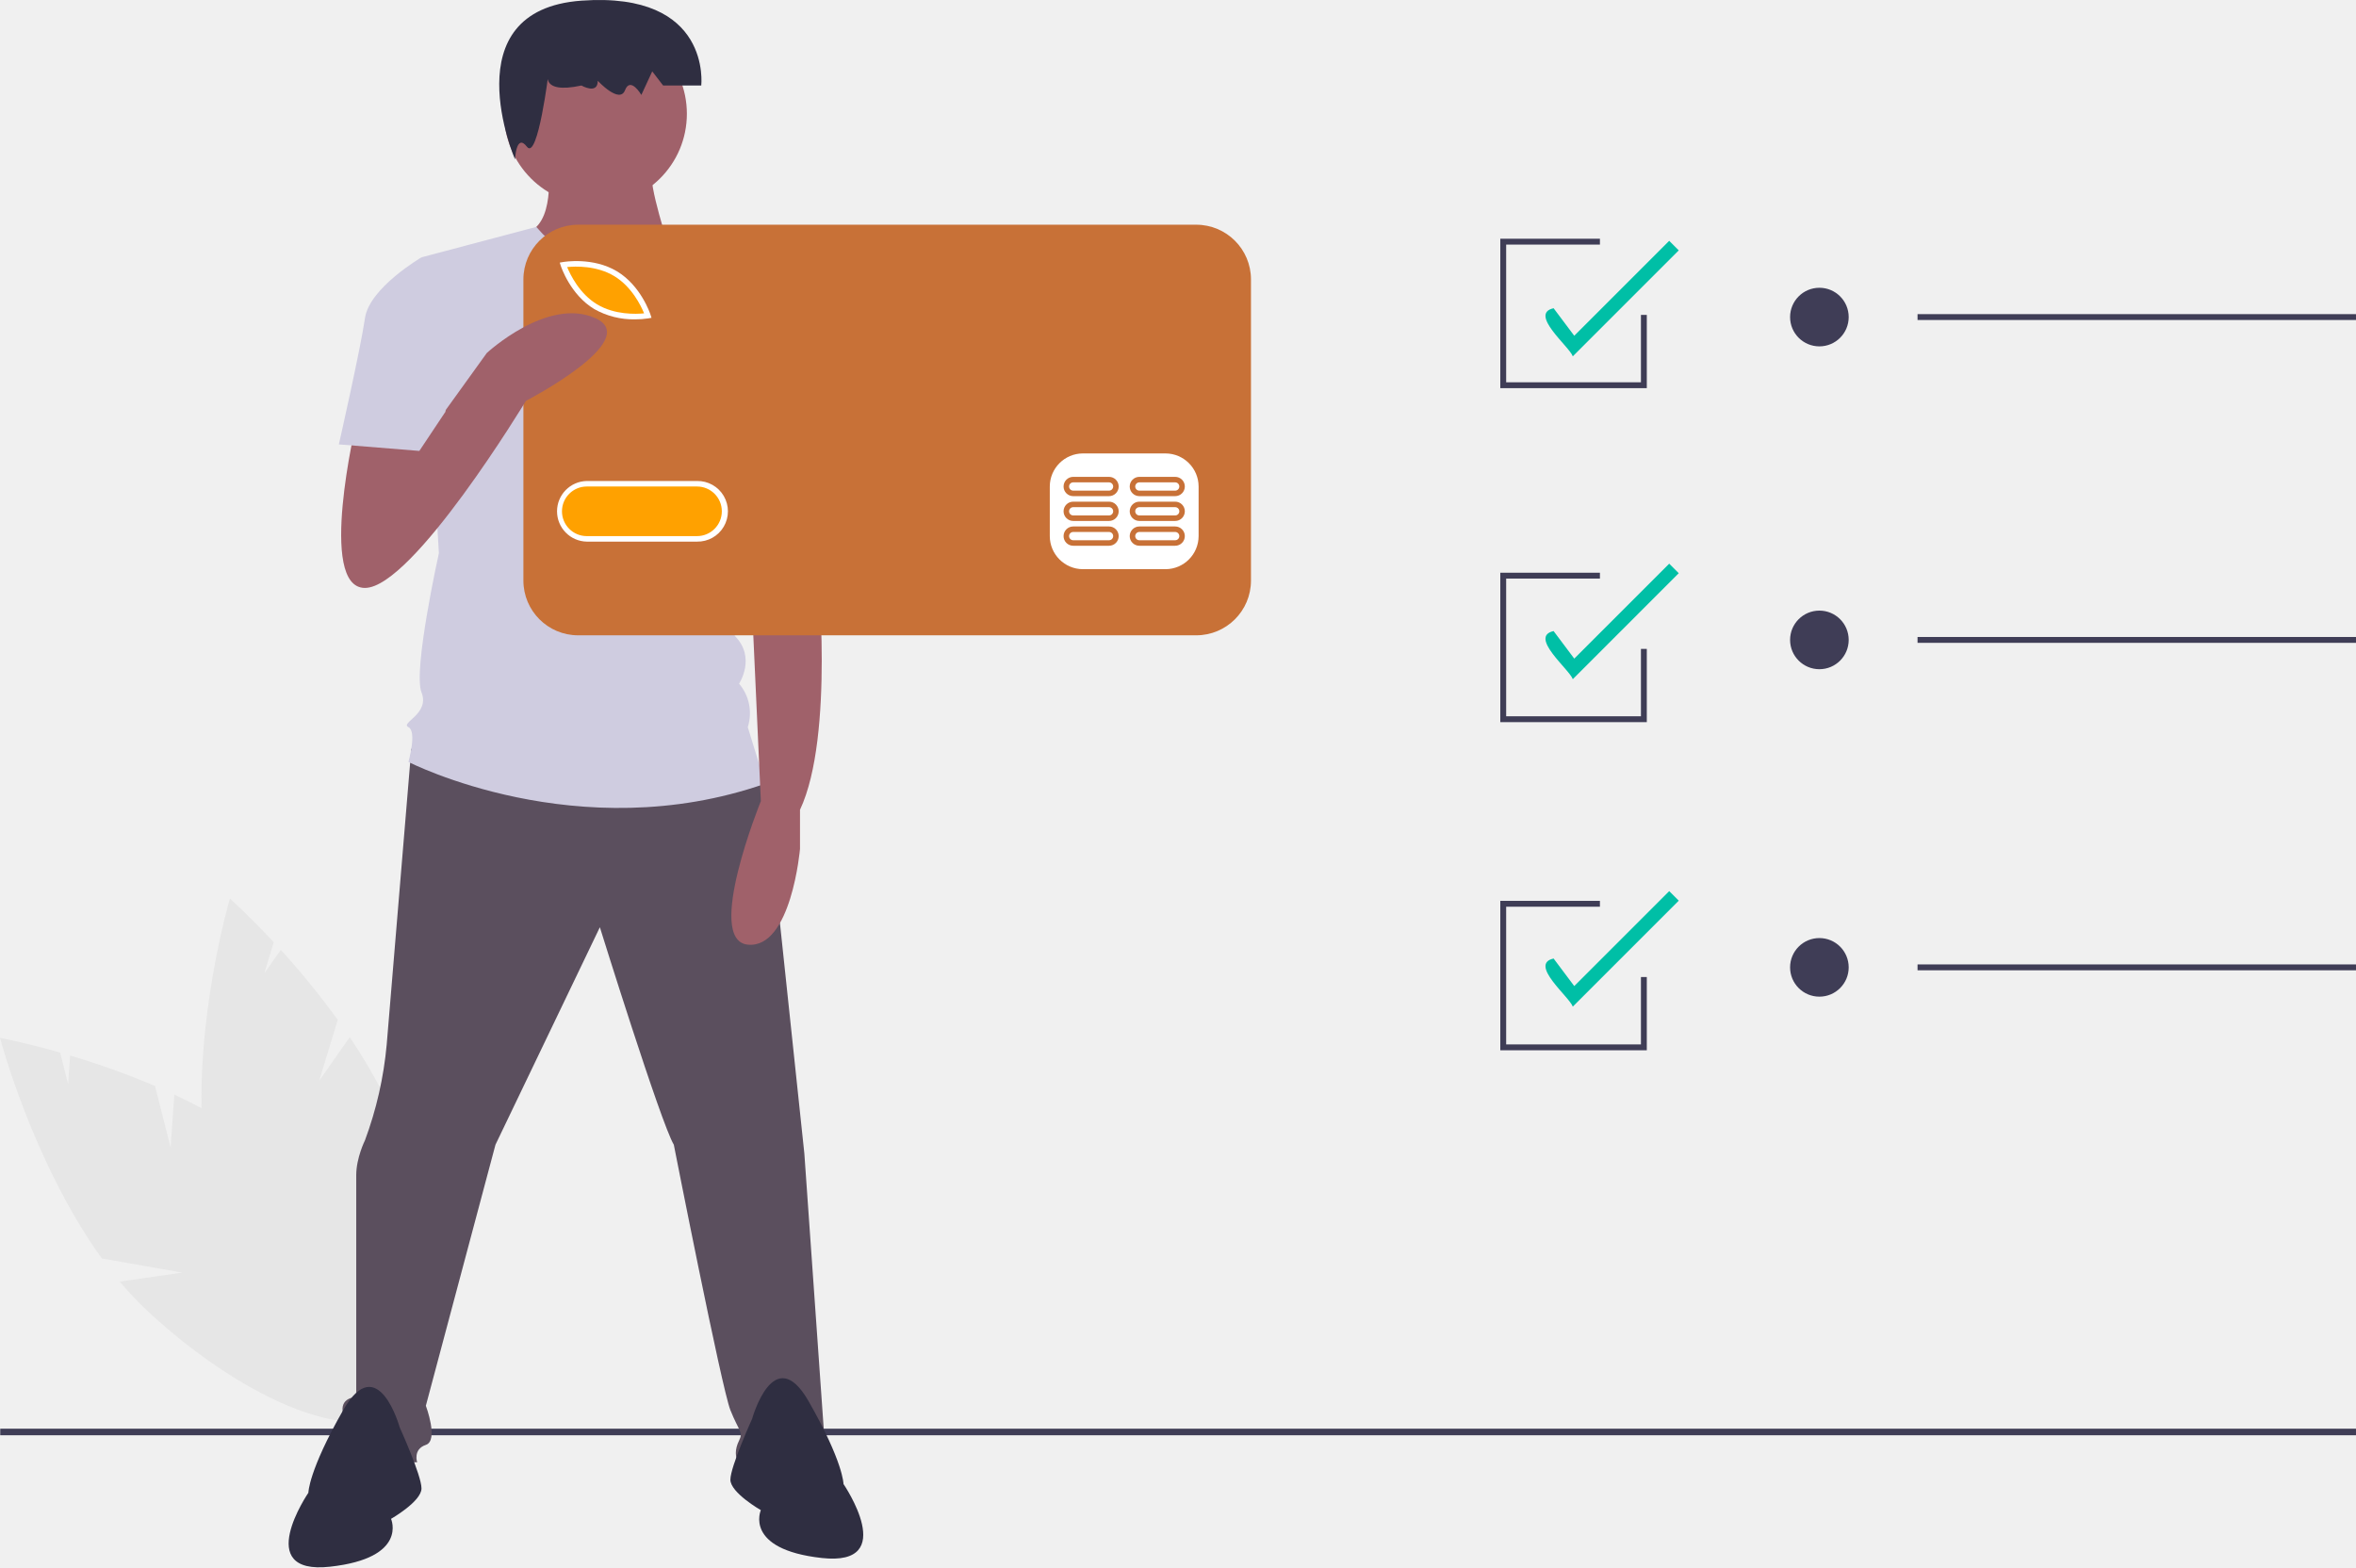
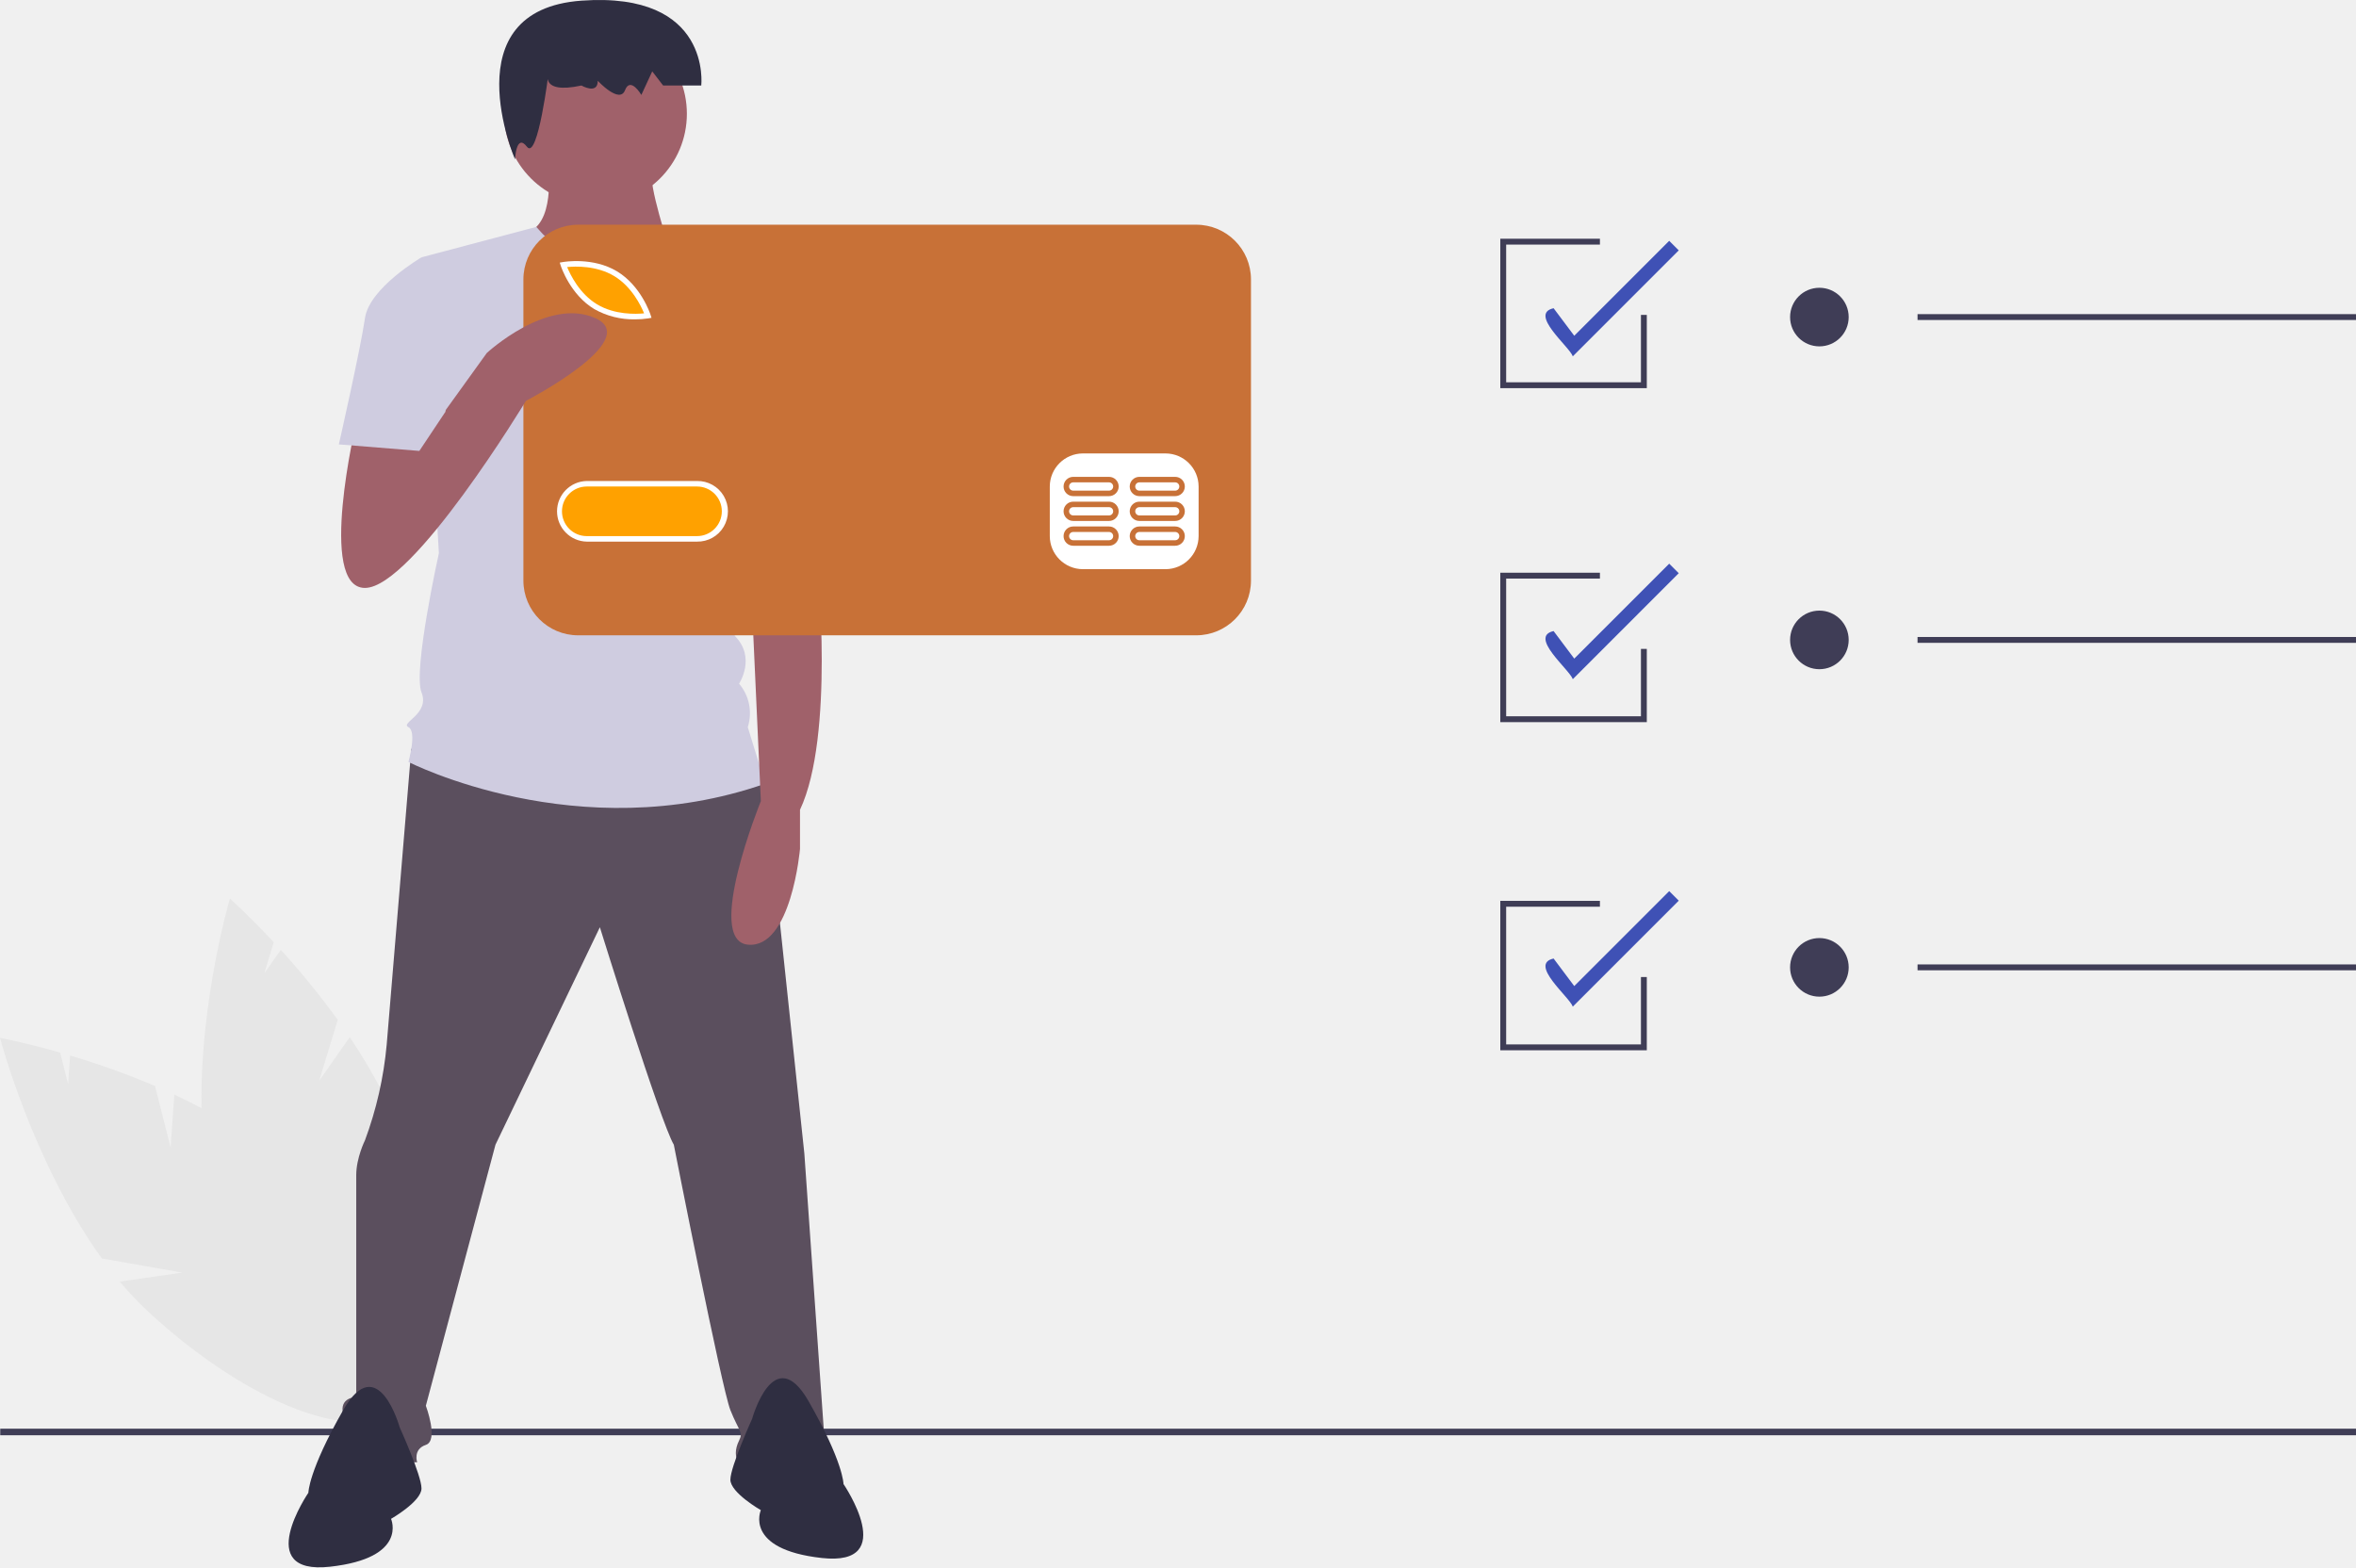
<svg xmlns="http://www.w3.org/2000/svg" width="212.747mm" height="141.544mm" viewBox="0 0 212.747 141.544" version="1.1" id="svg8">
  <defs id="defs2" />
  <g id="layer1" transform="translate(-4.222793,-57.65057)">
    <g id="g1010">
      <path id="path817" d="m 19.631,161.288 -1.411,-5.565 a 72.267,72.267 0 0 0 -7.667,-2.751 l -0.178,2.586 -0.722,-2.849 c -3.231,-0.923 -5.429,-1.329 -5.429,-1.329 0,0 2.969,11.291 9.197,19.923 l 7.256,1.275 -5.637,0.813 a 29.237,29.237 0 0 0 2.522,2.672 c 9.059,8.409 19.15,12.267 22.538,8.617 3.388,-3.65 -1.21,-13.425 -10.269,-21.834 -2.808,-2.607 -6.337,-4.699 -9.868,-6.345 z" style="fill:#e6e6e6;stroke-width:0.265" />
      <path id="path819" d="m 33.051,155.244 1.669,-5.494 a 72.267,72.267 0 0 0 -5.142,-6.318 l -1.489,2.122 0.854,-2.813 c -2.289,-2.46 -3.961,-3.944 -3.961,-3.944 0,0 -3.294,11.2 -2.425,21.808 l 5.553,4.842 -5.246,-2.218 a 29.238,29.238 0 0 0 0.777,3.591 c 3.409,11.881 10.052,20.4 14.839,19.026 4.787,-1.373 5.904,-12.118 2.495,-23.999 -1.057,-3.683 -2.996,-7.298 -5.168,-10.533 z" style="fill:#e6e6e6;stroke-width:0.265" />
      <rect id="rect821" height="0.593" width="212.725" y="186.675" x="4.244" style="fill:#3f3d56;stroke-width:0.252" />
      <path id="path823" d="m 41.364,125.281 c 0,0 -1.83,22 -2.223,26.714 a 33.525,33.525 0 0 1 -1.964,8.643 c 0,0 -0.786,1.571 -0.786,3.143 v 20.035 c 0,0 -1.571,0 -1.179,1.571 0.393,1.571 0.786,4.321 0.786,4.321 h 5.893 c 0,0 -0.393,-1.179 0.786,-1.571 1.179,-0.393 0,-3.536 0,-3.536 l 6.286,-23.571 9.428,-19.642 c 0,0 5.5,17.678 6.678,19.642 0,0 4.321,21.999 5.107,23.964 0.786,1.964 1.179,1.964 0.786,2.75 -0.393,0.786 -0.393,1.571 0,1.964 0.393,0.393 7.857,0 7.857,0 l -1.964,-27.892 -3.536,-33.392 -18.071,-5.5 z" style="fill:#5b4f5e;fill-opacity:1;stroke-width:0.265" />
      <path id="path825" d="m 40.32,186.566 c 0,0 -1.964,-7.071 -5.107,-1.571 -3.143,5.5 -3.143,7.464 -3.143,7.464 0,0 -5.107,7.464 1.964,6.678 7.071,-0.786 5.5,-4.321 5.5,-4.321 0,0 2.75,-1.571 2.75,-2.75 0,-1.179 -1.964,-5.5 -1.964,-5.5 z" style="fill:#2f2e41;stroke-width:0.265" />
      <path id="path827" d="m 72.141,185.78 c 0,0 1.964,-7.071 5.107,-1.571 3.143,5.5 3.143,7.464 3.143,7.464 0,0 5.107,7.464 -1.964,6.678 -7.071,-0.786 -5.5,-4.321 -5.5,-4.321 0,0 -2.75,-1.571 -2.75,-2.75 0,-1.179 1.964,-5.5 1.964,-5.5 z" style="fill:#2f2e41;stroke-width:0.265" />
      <path id="path829" d="m 53.677,72.248 c 0,0 0.786,5.107 -1.571,6.286 -2.357,1.179 5.107,5.5 7.071,5.5 1.964,0 5.5,-3.928 5.5,-3.928 0,0 -1.964,-5.893 -1.571,-7.071 z" style="fill:#a0616a;stroke-width:0.265" />
      <circle id="circle831" r="8.25" cy="67.926" cx="57.998" style="fill:#a0616a;stroke-width:0.265" />
      <path id="path833" d="M 74.105,84.819 64.284,78.869 c 0,0 -5.588,6.343 -11.633,-0.728 l -10.367,2.75 1.571,26.713 c 0,0 -2.357,10.607 -1.571,12.571 0.786,1.964 -1.964,2.75 -1.179,3.143 0.786,0.393 0,3.143 0,3.143 0,0 15.321,7.857 32.213,1.964 l -1.571,-5.107 a 4.122,4.122 0 0 0 -0.786,-3.928 c 0,0 1.571,-2.357 -0.393,-4.321 0,0 0.786,-3.536 -1.179,-5.107 l -0.393,-5.5 1.179,-2.75 z" style="fill:#cfcce0;stroke-width:0.265" />
      <path id="path835" d="m 53.776,64.096 c 0,0 -0.984,2.128 2.951,1.277 0,0 1.475,0.851 1.475,-0.426 0,0 1.967,2.128 2.459,0.851 0.492,-1.277 1.475,0.426 1.475,0.426 l 0.984,-2.128 0.984,1.277 h 3.442 c 0,0 0.984,-8.514 -10.819,-7.663 -11.802,0.851 -5.996,14.341 -5.996,14.341 0,0 0.095,-2.421 1.079,-1.144 0.984,1.277 1.967,-6.811 1.967,-6.811 z" style="fill:#2f2e41;stroke-width:0.265" />
      <path id="path837" d="m 77.641,100.533 0.393,8.25 c 0,0 1.571,15.321 -1.571,21.999 v 3.536 c 0,0 -0.786,9.035 -4.714,8.643 -3.928,-0.393 1.179,-12.964 1.179,-12.964 L 72.141,112.711 71.355,102.89 Z" style="fill:#a0616a;stroke-width:0.265" />
      <path id="path839" d="m 69.784,85.212 3.919,-0.637 a 19.133,19.133 0 0 1 5.509,10.065 c 1.179,6.286 1.571,7.464 1.571,7.464 l -9.428,2.357 -5.107,-9.821 z" style="fill:#cfcce0;stroke-width:0.265" />
      <rect id="rect841" height="30.796" width="61.995" y="80.728" x="52.911" style="fill:#ffffff;stroke-width:0.265" />
      <path id="path843" d="m 59.68,82.58 c -1.593,-0.958 -3.513,-0.885 -4.243,-0.811 0.278,0.679 1.112,2.41 2.705,3.368 1.597,0.96 3.514,0.885 4.243,0.812 -0.278,-0.679 -1.112,-2.411 -2.705,-3.369 z" style="fill:#ffa100;fill-opacity:1;stroke-width:0.265" />
      <path id="path845" d="m 67.164,101.586 h -9.955 a 2.24,2.24 0 1 0 0,4.48 h 9.955 a 2.24,2.24 0 1 0 0,-4.48 z" style="fill:#ffa100;fill-opacity:1;stroke-width:0.265" />
      <path id="path847" d="M 112.242,77.944 H 56.43 a 4.944,4.944 0 0 0 -4.944,4.944 v 27.193 a 4.944,4.944 0 0 0 4.944,4.944 h 55.812 a 4.944,4.944 0 0 0 4.944,-4.944 V 82.888 a 4.944,4.944 0 0 0 -4.944,-4.944 z m -57.193,3.373 c 0.11,-0.02 2.724,-0.465 4.888,0.837 2.164,1.302 2.995,3.819 3.03,3.926 l 0.087,0.271 -0.281,0.05 a 7.455,7.455 0 0 1 -1.211,0.089 7.212,7.212 0 0 1 -3.677,-0.927 c -2.164,-1.302 -2.995,-3.819 -3.03,-3.926 l -0.087,-0.271 z m 12.115,25.247 h -9.955 a 2.738,2.738 0 0 1 0,-5.475 h 9.955 a 2.738,2.738 0 1 1 0,5.475 z m 45.293,-0.498 a 2.995,2.995 0 0 1 -2.986,2.986 h -7.466 a 2.995,2.995 0 0 1 -2.986,-2.986 v -4.48 a 2.995,2.995 0 0 1 2.986,-2.986 h 7.466 a 2.995,2.995 0 0 1 2.986,2.986 z" style="fill:#c87137;fill-opacity:1;stroke-width:0.265" />
      <path id="path849" d="m 104.369,105.195 h -3.235 a 0.871,0.871 0 0 0 0,1.742 h 3.235 a 0.871,0.871 0 0 0 0,-1.742 z m 0,1.244 h -3.235 a 0.373,0.373 0 1 1 0,-0.747 h 3.235 a 0.373,0.373 0 0 1 0,0.747 z" style="fill:#c87137;fill-opacity:1;stroke-width:0.265" />
      <path id="path851" d="m 110.342,105.195 h -3.235 a 0.871,0.871 0 0 0 0,1.742 h 3.235 a 0.871,0.871 0 0 0 0,-1.742 z m 0,1.244 h -3.235 a 0.373,0.373 0 1 1 0,-0.747 h 3.235 a 0.373,0.373 0 0 1 0,0.747 z" style="fill:#c87137;fill-opacity:1;stroke-width:0.265" />
      <path id="path853" d="m 104.369,102.955 h -3.235 a 0.871,0.871 0 0 0 0,1.742 h 3.235 a 0.871,0.871 0 0 0 0,-1.742 z m 0,1.244 h -3.235 a 0.373,0.373 0 1 1 0,-0.747 h 3.235 a 0.373,0.373 0 1 1 0,0.747 z" style="fill:#c87137;fill-opacity:1;stroke-width:0.265" />
      <path id="path855" d="m 110.342,102.955 h -3.235 a 0.871,0.871 0 0 0 0,1.742 h 3.235 a 0.871,0.871 0 0 0 0,-1.742 z m 0,1.244 h -3.235 a 0.373,0.373 0 1 1 0,-0.747 h 3.235 a 0.373,0.373 0 1 1 0,0.747 z" style="fill:#c87137;fill-opacity:1;stroke-width:0.265" />
      <path id="path857" d="m 104.369,100.715 h -3.235 a 0.871,0.871 0 0 0 0,1.742 h 3.235 a 0.871,0.871 0 0 0 0,-1.742 z m 0,1.244 h -3.235 a 0.373,0.373 0 1 1 0,-0.747 h 3.235 a 0.373,0.373 0 0 1 0,0.747 z" style="fill:#c87137;fill-opacity:1;stroke-width:0.265" />
      <path id="path859" d="m 110.342,100.715 h -3.235 a 0.871,0.871 0 0 0 0,1.742 h 3.235 a 0.871,0.871 0 0 0 0,-1.742 z m 0,1.244 h -3.235 a 0.373,0.373 0 1 1 0,-0.747 h 3.235 a 0.373,0.373 0 0 1 0,0.747 z" style="fill:#c87137;fill-opacity:1;stroke-width:0.265" />
      <path id="path861" d="m 36.392,95.818 c 0,0 -3.536,14.928 0.786,14.928 4.321,0 14.535,-16.892 14.535,-16.892 0,0 10.607,-5.5 6.286,-7.464 -4.321,-1.964 -9.821,3.143 -9.821,3.143 l -6.346,8.811 -0.332,-4.489 z" style="fill:#a0616a;stroke-width:0.265" />
      <path id="path863" d="m 44.642,83.247 -2.357,-2.357 c 0,0 -4.714,2.75 -5.107,5.5 -0.393,2.75 -2.357,11.393 -2.357,11.393 l 7.268,0.589 2.357,-3.536 z" style="fill:#cfcce0;stroke-width:0.265" />
-       <path id="path865" d="m 146.246,89.83 c -0.296,-0.874 -4.007,-3.844 -1.733,-4.344 l 1.865,2.487 8.574,-8.574 0.862,0.862 z" style="fill:#00bfa6;stroke-width:0.265" />
-       <path id="path867" d="m 146.246,118.986 c -0.296,-0.874 -4.007,-3.844 -1.733,-4.344 l 1.865,2.487 8.574,-8.574 0.862,0.862 z" style="fill:#00bfa6;stroke-width:0.265" />
-       <path id="path869" d="m 146.246,148.558 c -0.296,-0.874 -4.007,-3.844 -1.733,-4.344 l 1.865,2.487 8.574,-8.574 0.862,0.862 z" style="fill:#00bfa6;stroke-width:0.265" />
+       <path id="path865" d="m 146.246,89.83 c -0.296,-0.874 -4.007,-3.844 -1.733,-4.344 l 1.865,2.487 8.574,-8.574 0.862,0.862 z" style="fill:#3f51b5;stroke-width:0.265;fill-opacity:1" />
+       <path id="path867" d="m 146.246,118.986 c -0.296,-0.874 -4.007,-3.844 -1.733,-4.344 l 1.865,2.487 8.574,-8.574 0.862,0.862 z" style="fill:#3f51b5;stroke-width:0.265;fill-opacity:1" />
+       <path id="path869" d="m 146.246,148.558 c -0.296,-0.874 -4.007,-3.844 -1.733,-4.344 l 1.865,2.487 8.574,-8.574 0.862,0.862 z" style="fill:#3f51b5;stroke-width:0.265;fill-opacity:1" />
      <circle id="circle871" r="2.646" cy="86.285" cx="168.514" style="fill:#3f3d56;stroke-width:0.265" />
      <rect id="rect873" height="0.529" width="39.592" y="86.02" x="177.377" style="fill:#3f3d56;stroke-width:0.255" />
      <circle id="circle875" r="2.646" cy="115.44" cx="168.514" style="fill:#3f3d56;stroke-width:0.265" />
      <rect id="rect877" height="0.529" width="39.592" y="115.176" x="177.377" style="fill:#3f3d56;stroke-width:0.255" />
      <circle id="circle879" r="2.646" cy="145.012" cx="168.514" style="fill:#3f3d56;stroke-width:0.265" />
      <rect id="rect881" height="0.529" width="39.592" y="144.747" x="177.377" style="fill:#3f3d56;stroke-width:0.255" />
      <polygon transform="matrix(0.2645833,0,0,0.2645833,-5.83138,69.82141)" id="polygon883" points="550.04,312.485 550.04,261.485 584.04,261.485 584.04,263.485 552.04,263.485 552.04,310.485 598.04,310.485 598.04,287.485 600.04,287.485 600.04,312.485 " style="fill:#3f3d56" />
      <polygon transform="matrix(0.2645833,0,0,0.2645833,-5.83138,69.82141)" id="polygon885" points="550.04,200.485 550.04,149.485 584.04,149.485 584.04,151.485 552.04,151.485 552.04,198.485 598.04,198.485 598.04,175.485 600.04,175.485 600.04,200.485 " style="fill:#3f3d56" />
      <polygon transform="matrix(0.2645833,0,0,0.2645833,-5.83138,69.82141)" id="polygon887" points="550.04,86.485 550.04,35.485 584.04,35.485 584.04,37.485 552.04,37.485 552.04,84.485 598.04,84.485 598.04,61.485 600.04,61.485 600.04,86.485 " style="fill:#3f3d56" />
    </g>
  </g>
</svg>
